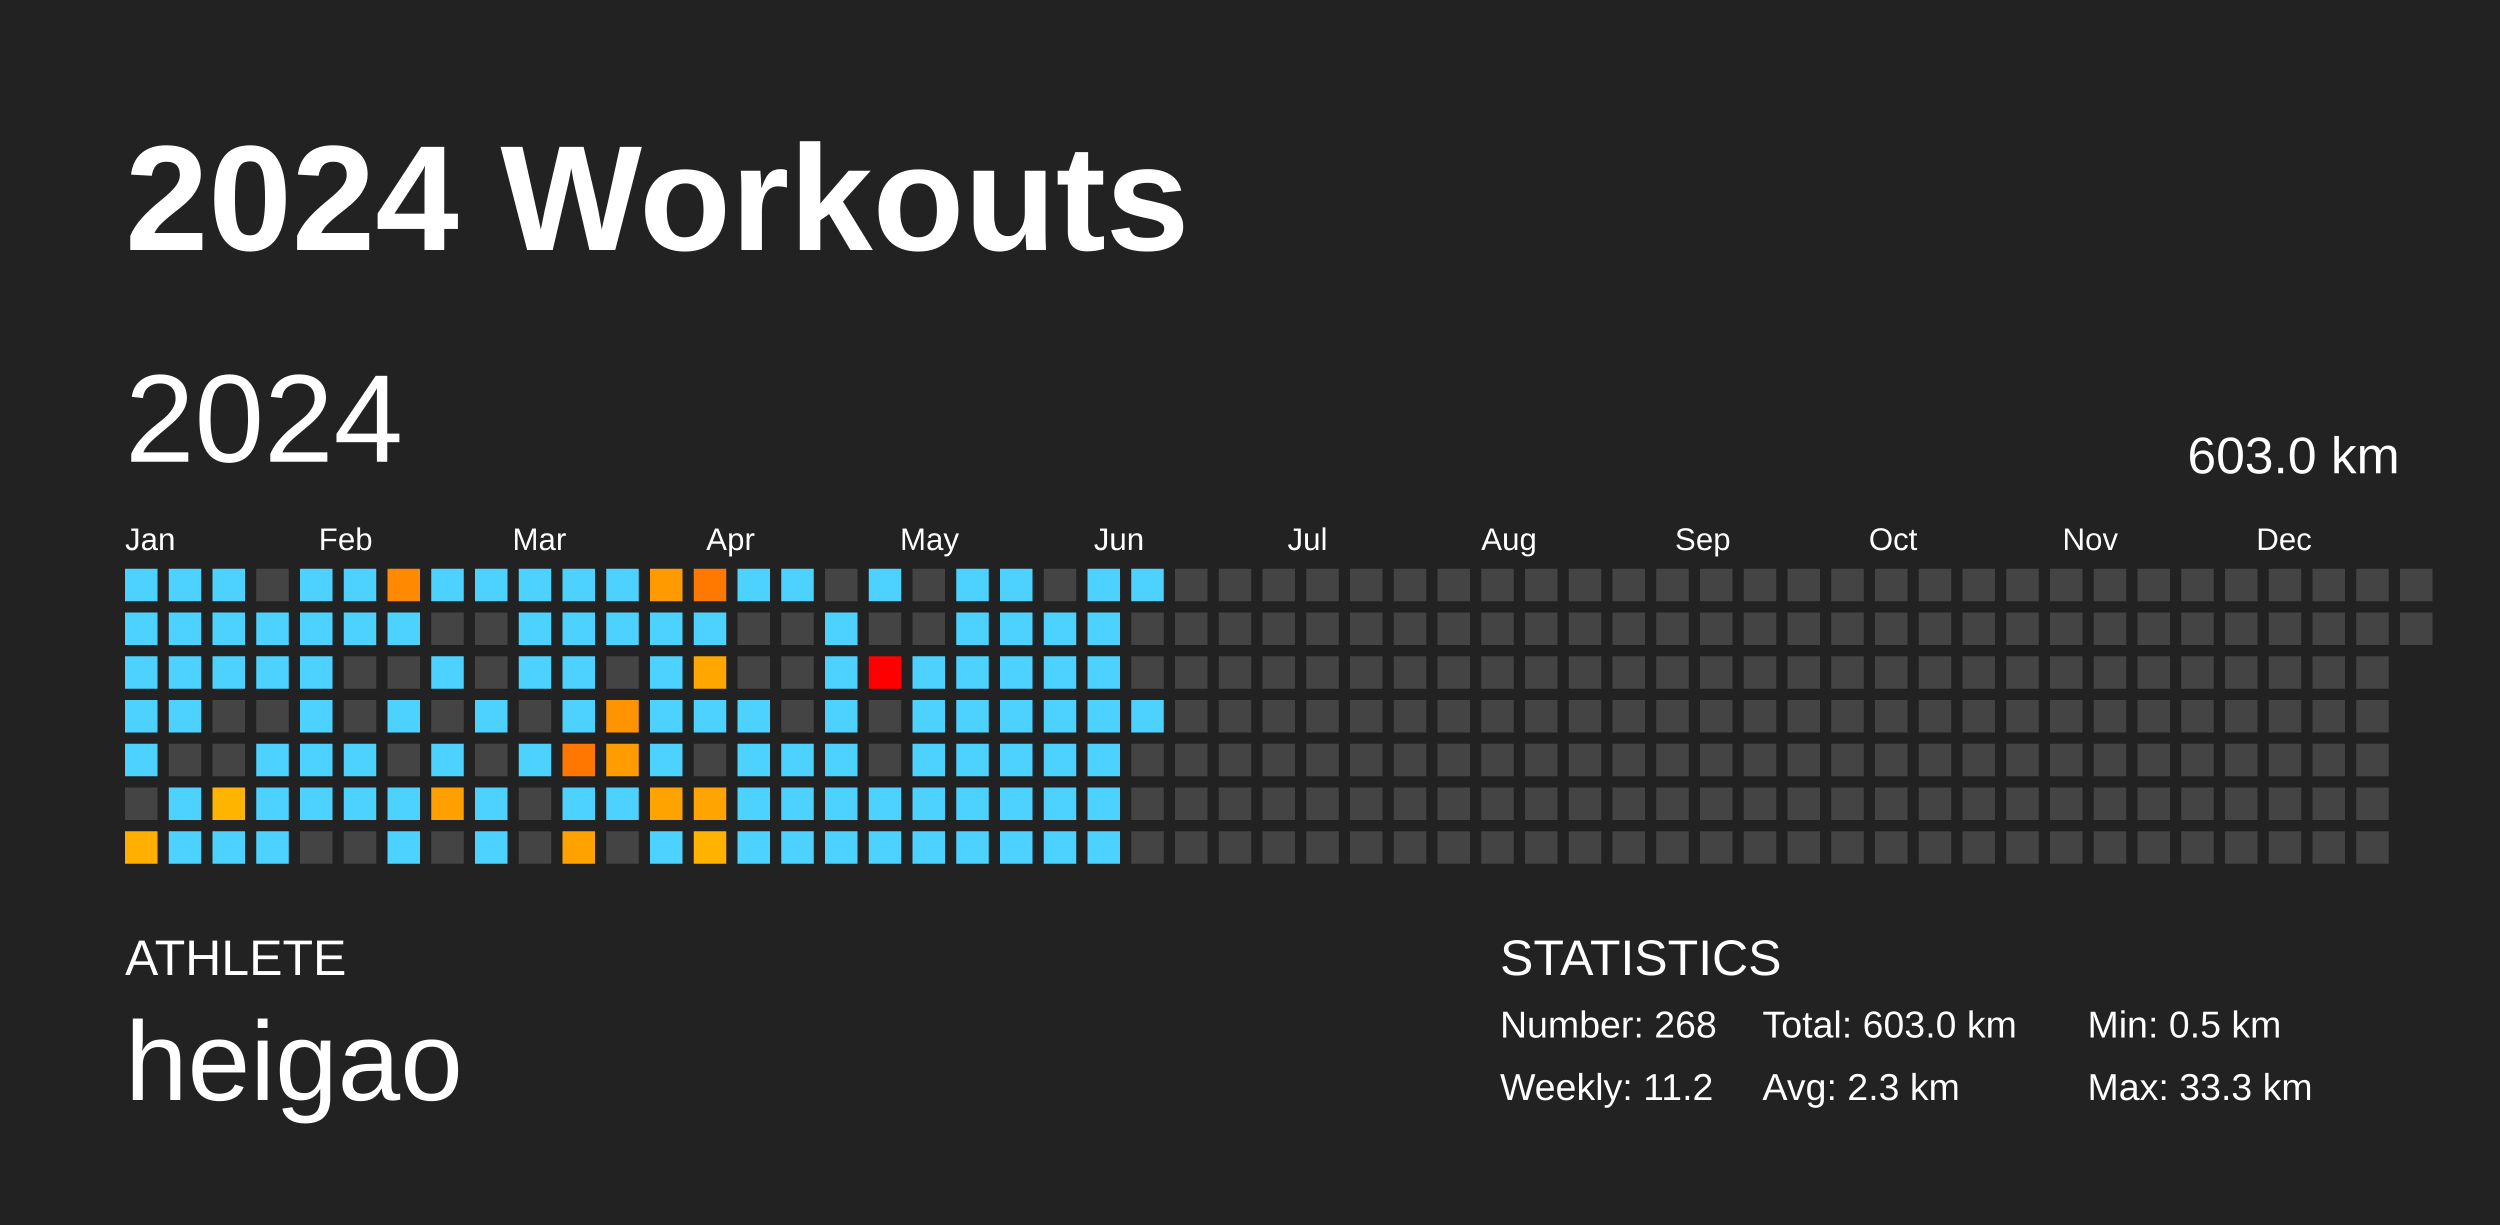
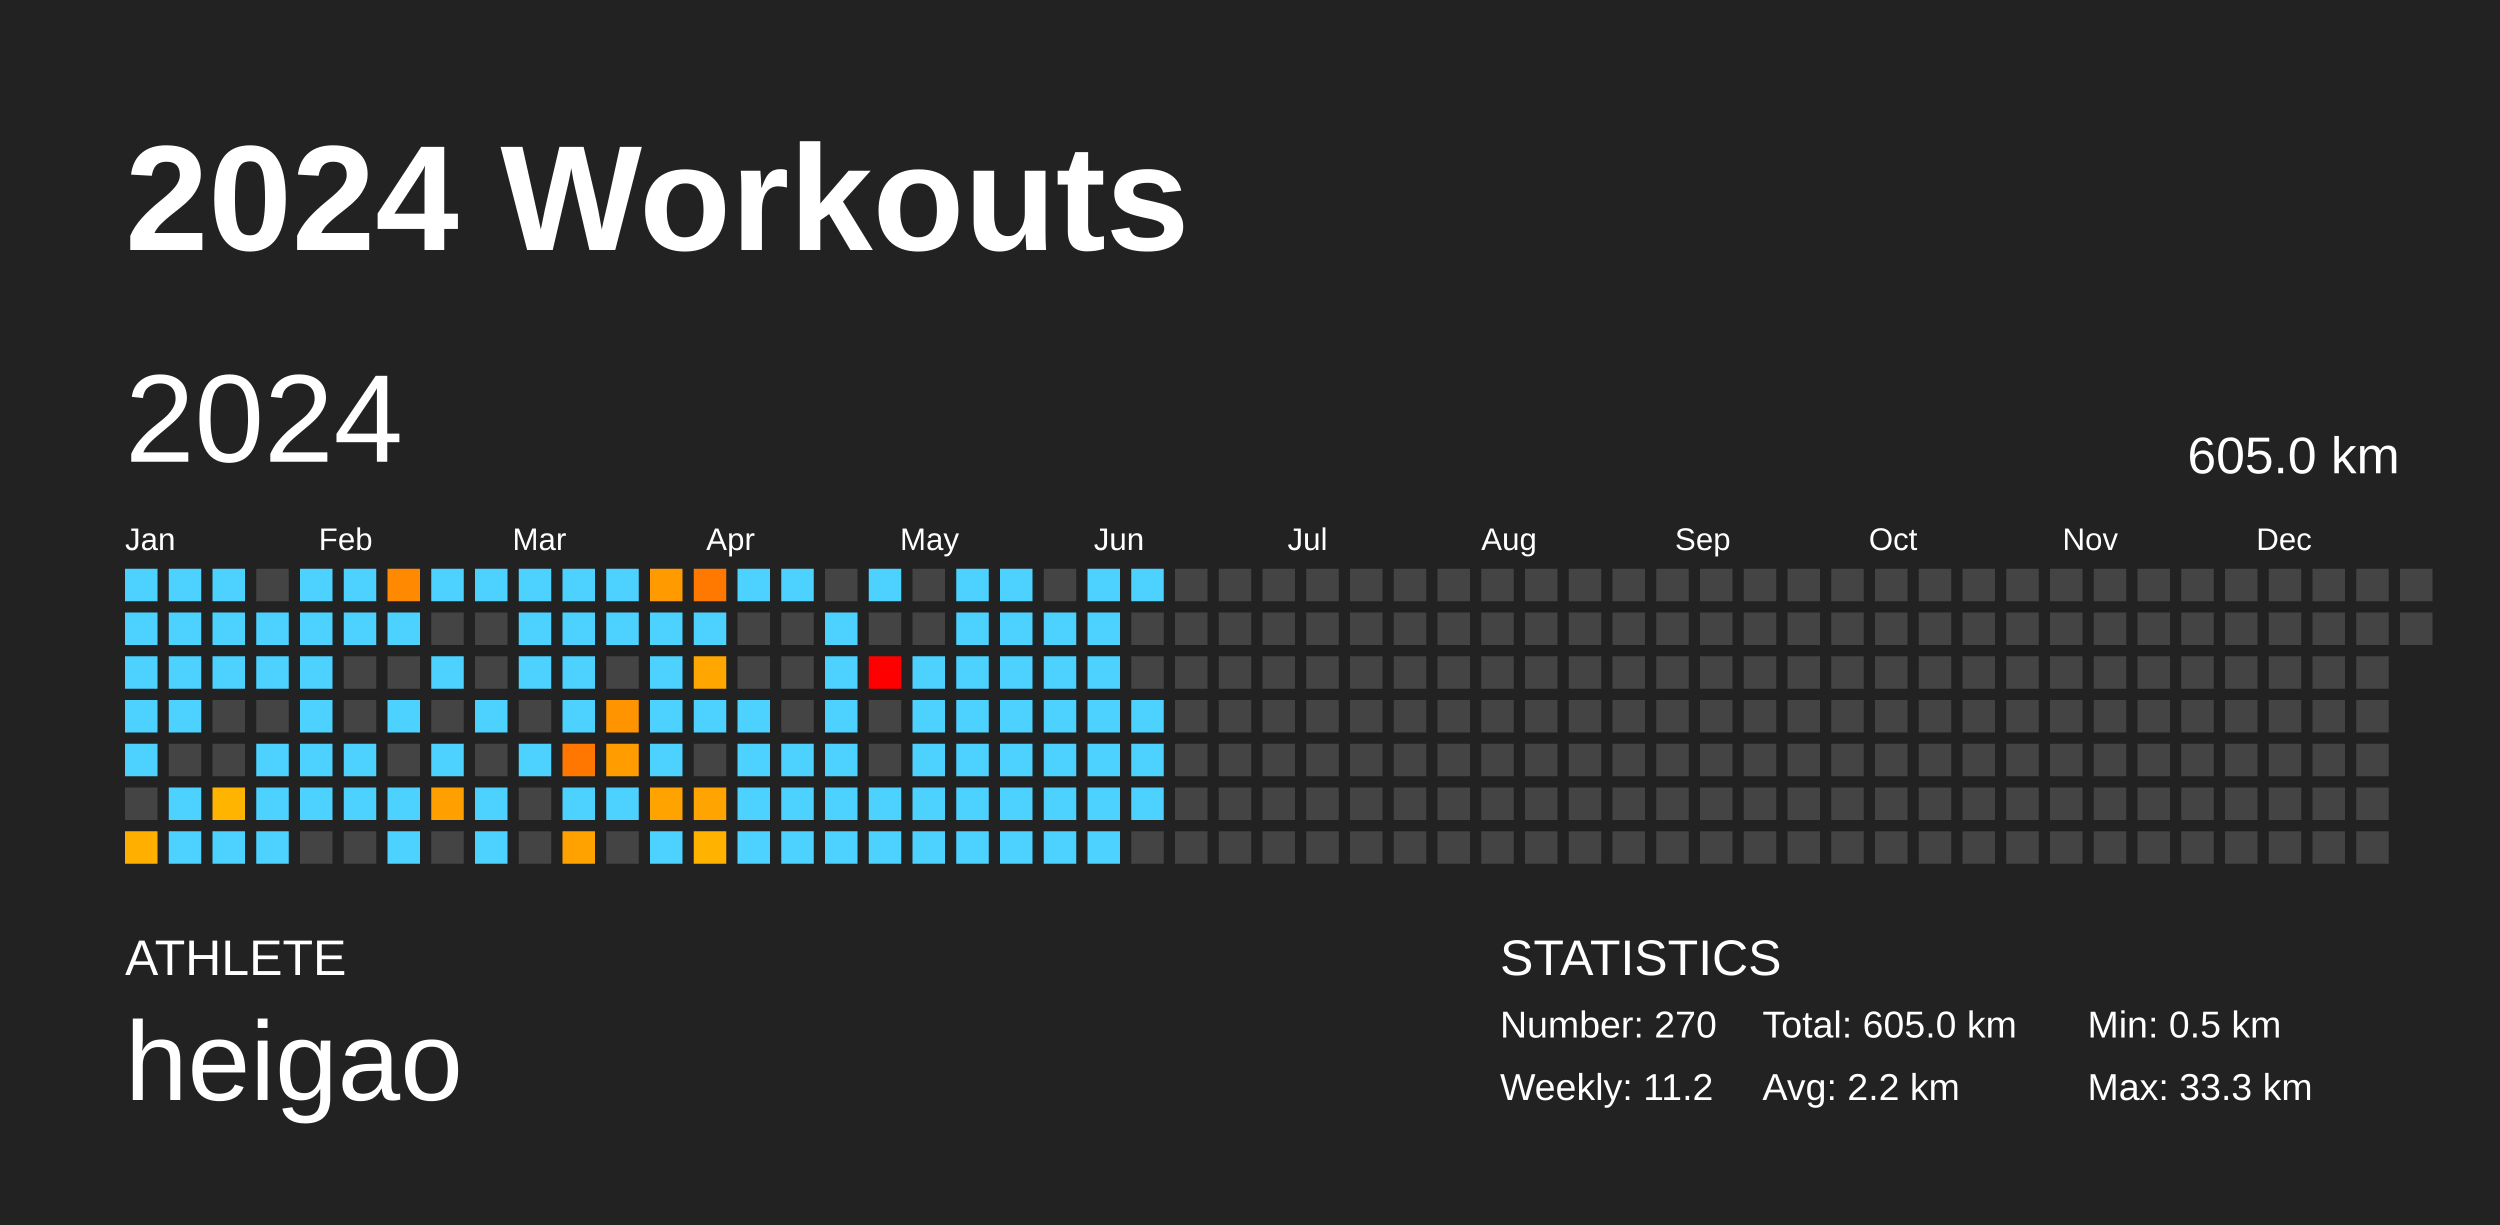
<svg xmlns="http://www.w3.org/2000/svg" baseProfile="full" height="98mm" version="1.1" viewBox="0,0,200,98" width="200mm">
  <defs />
  <rect fill="#222222" height="98" width="200" x="0" y="0" />
  <text fill="#FFFFFF" style="font-size:12px; font-family:Arial; font-weight:bold;" x="10" y="20">2024 Workouts</text>
  <text fill="#FFFFFF" style="font-size:4px; font-family:Arial" x="10" y="78">ATHLETE</text>
  <text fill="#FFFFFF" style="font-size:9px; font-family:Arial" x="10" y="88">heigao</text>
  <text fill="#FFFFFF" style="font-size:4px; font-family:Arial" x="120" y="78">STATISTICS</text>
-   <text fill="#FFFFFF" style="font-size:3px; font-family:Arial" x="120" y="83">Number: 268</text>
+   <text fill="#FFFFFF" style="font-size:3px; font-family:Arial" x="120" y="83">Number: 270</text>
  <text fill="#FFFFFF" style="font-size:3px; font-family:Arial" x="120" y="88">Weekly: 11.2</text>
-   <text fill="#FFFFFF" style="font-size:3px; font-family:Arial" x="141" y="83">Total: 603.0 km</text>
-   <text fill="#FFFFFF" style="font-size:3px; font-family:Arial" x="141" y="88">Avg: 2.3 km</text>
+   <text fill="#FFFFFF" style="font-size:3px; font-family:Arial" x="141" y="83">Total: 605.0 km</text>
+   <text fill="#FFFFFF" style="font-size:3px; font-family:Arial" x="141" y="88">Avg: 2.2 km</text>
  <text fill="#FFFFFF" style="font-size:3px; font-family:Arial" x="167" y="83">Min: 0.5 km</text>
  <text fill="#FFFFFF" style="font-size:3px; font-family:Arial" x="167" y="88">Max: 33.3 km</text>
  <text dominant-baseline="hanging" fill="#FFFFFF" style="font-size:10.0px; font-family:Arial;" x="10" y="30">2024</text>
-   <text dominant-baseline="hanging" fill="#FFFFFF" style="font-size:4.125px; font-family:Arial;" x="175" y="35">603.0 km</text>
+   <text dominant-baseline="hanging" fill="#FFFFFF" style="font-size:4.125px; font-family:Arial;" x="175" y="35">605.0 km</text>
  <text fill="#FFFFFF" style="font-size:2.5px; font-family:Arial" x="10.0" y="44">Jan</text>
  <text fill="#FFFFFF" style="font-size:2.5px; font-family:Arial" x="25.5" y="44">Feb</text>
  <text fill="#FFFFFF" style="font-size:2.5px; font-family:Arial" x="41.0" y="44">Mar</text>
  <text fill="#FFFFFF" style="font-size:2.5px; font-family:Arial" x="56.5" y="44">Apr</text>
  <text fill="#FFFFFF" style="font-size:2.5px; font-family:Arial" x="72.0" y="44">May</text>
  <text fill="#FFFFFF" style="font-size:2.5px; font-family:Arial" x="87.5" y="44">Jun</text>
  <text fill="#FFFFFF" style="font-size:2.5px; font-family:Arial" x="103.0" y="44">Jul</text>
  <text fill="#FFFFFF" style="font-size:2.5px; font-family:Arial" x="118.5" y="44">Aug</text>
  <text fill="#FFFFFF" style="font-size:2.5px; font-family:Arial" x="134.0" y="44">Sep</text>
  <text fill="#FFFFFF" style="font-size:2.5px; font-family:Arial" x="149.5" y="44">Oct</text>
  <text fill="#FFFFFF" style="font-size:2.5px; font-family:Arial" x="165.0" y="44">Nov</text>
  <text fill="#FFFFFF" style="font-size:2.5px; font-family:Arial" x="180.5" y="44">Dec</text>
  <rect fill="#4dd2ff" height="2.6" width="2.6" x="10.0" y="45.5" />
  <rect fill="#4dd2ff" height="2.6" width="2.6" x="10.0" y="49.0" />
  <rect fill="#4dd2ff" height="2.6" width="2.6" x="10.0" y="52.5" />
  <rect fill="#4dd2ff" height="2.6" width="2.6" x="10.0" y="56.0" />
  <rect fill="#4dd2ff" height="2.6" width="2.6" x="10.0" y="59.5" />
  <rect fill="#444444" height="2.6" width="2.6" x="10.0" y="63.0" />
  <rect fill="#ffaf00" height="2.6" width="2.6" x="10.0" y="66.5" />
  <rect fill="#4dd2ff" height="2.6" width="2.6" x="13.5" y="45.5" />
  <rect fill="#4dd2ff" height="2.6" width="2.6" x="13.5" y="49.0" />
  <rect fill="#4dd2ff" height="2.6" width="2.6" x="13.5" y="52.5" />
  <rect fill="#4dd2ff" height="2.6" width="2.6" x="13.5" y="56.0" />
  <rect fill="#444444" height="2.6" width="2.6" x="13.5" y="59.5" />
  <rect fill="#4dd2ff" height="2.6" width="2.6" x="13.5" y="63.0" />
  <rect fill="#4dd2ff" height="2.6" width="2.6" x="13.5" y="66.5" />
  <rect fill="#4dd2ff" height="2.6" width="2.6" x="17.0" y="45.5" />
  <rect fill="#4dd2ff" height="2.6" width="2.6" x="17.0" y="49.0" />
  <rect fill="#4dd2ff" height="2.6" width="2.6" x="17.0" y="52.5" />
  <rect fill="#444444" height="2.6" width="2.6" x="17.0" y="56.0" />
  <rect fill="#444444" height="2.6" width="2.6" x="17.0" y="59.5" />
  <rect fill="#ffb400" height="2.6" width="2.6" x="17.0" y="63.0" />
  <rect fill="#4dd2ff" height="2.6" width="2.6" x="17.0" y="66.5" />
  <rect fill="#444444" height="2.6" width="2.6" x="20.5" y="45.5" />
  <rect fill="#4dd2ff" height="2.6" width="2.6" x="20.5" y="49.0" />
  <rect fill="#4dd2ff" height="2.6" width="2.6" x="20.5" y="52.5" />
  <rect fill="#444444" height="2.6" width="2.6" x="20.5" y="56.0" />
  <rect fill="#4dd2ff" height="2.6" width="2.6" x="20.5" y="59.5" />
  <rect fill="#4dd2ff" height="2.6" width="2.6" x="20.5" y="63.0" />
  <rect fill="#4dd2ff" height="2.6" width="2.6" x="20.5" y="66.5" />
  <rect fill="#4dd2ff" height="2.6" width="2.6" x="24.0" y="45.5" />
  <rect fill="#4dd2ff" height="2.6" width="2.6" x="24.0" y="49.0" />
  <rect fill="#4dd2ff" height="2.6" width="2.6" x="24.0" y="52.5" />
  <rect fill="#4dd2ff" height="2.6" width="2.6" x="24.0" y="56.0" />
  <rect fill="#4dd2ff" height="2.6" width="2.6" x="24.0" y="59.5" />
  <rect fill="#4dd2ff" height="2.6" width="2.6" x="24.0" y="63.0" />
  <rect fill="#444444" height="2.6" width="2.6" x="24.0" y="66.5" />
  <rect fill="#4dd2ff" height="2.6" width="2.6" x="27.5" y="45.5" />
  <rect fill="#4dd2ff" height="2.6" width="2.6" x="27.5" y="49.0" />
  <rect fill="#444444" height="2.6" width="2.6" x="27.5" y="52.5" />
  <rect fill="#444444" height="2.6" width="2.6" x="27.5" y="56.0" />
  <rect fill="#4dd2ff" height="2.6" width="2.6" x="27.5" y="59.5" />
  <rect fill="#4dd2ff" height="2.6" width="2.6" x="27.5" y="63.0" />
  <rect fill="#444444" height="2.6" width="2.6" x="27.5" y="66.5" />
  <rect fill="#ff8900" height="2.6" width="2.6" x="31.0" y="45.5" />
  <rect fill="#4dd2ff" height="2.6" width="2.6" x="31.0" y="49.0" />
  <rect fill="#444444" height="2.6" width="2.6" x="31.0" y="52.5" />
  <rect fill="#4dd2ff" height="2.6" width="2.6" x="31.0" y="56.0" />
  <rect fill="#444444" height="2.6" width="2.6" x="31.0" y="59.5" />
  <rect fill="#4dd2ff" height="2.6" width="2.6" x="31.0" y="63.0" />
  <rect fill="#4dd2ff" height="2.6" width="2.6" x="31.0" y="66.5" />
  <rect fill="#4dd2ff" height="2.6" width="2.6" x="34.5" y="45.5" />
  <rect fill="#444444" height="2.6" width="2.6" x="34.5" y="49.0" />
  <rect fill="#4dd2ff" height="2.6" width="2.6" x="34.5" y="52.5" />
  <rect fill="#444444" height="2.6" width="2.6" x="34.5" y="56.0" />
  <rect fill="#4dd2ff" height="2.6" width="2.6" x="34.5" y="59.5" />
  <rect fill="#ffa000" height="2.6" width="2.6" x="34.5" y="63.0" />
  <rect fill="#444444" height="2.6" width="2.6" x="34.5" y="66.5" />
  <rect fill="#4dd2ff" height="2.6" width="2.6" x="38.0" y="45.5" />
  <rect fill="#444444" height="2.6" width="2.6" x="38.0" y="49.0" />
  <rect fill="#444444" height="2.6" width="2.6" x="38.0" y="52.5" />
  <rect fill="#4dd2ff" height="2.6" width="2.6" x="38.0" y="56.0" />
  <rect fill="#444444" height="2.6" width="2.6" x="38.0" y="59.5" />
  <rect fill="#4dd2ff" height="2.6" width="2.6" x="38.0" y="63.0" />
  <rect fill="#4dd2ff" height="2.6" width="2.6" x="38.0" y="66.5" />
  <rect fill="#4dd2ff" height="2.6" width="2.6" x="41.5" y="45.5" />
  <rect fill="#4dd2ff" height="2.6" width="2.6" x="41.5" y="49.0" />
  <rect fill="#4dd2ff" height="2.6" width="2.6" x="41.5" y="52.5" />
  <rect fill="#444444" height="2.6" width="2.6" x="41.5" y="56.0" />
  <rect fill="#4dd2ff" height="2.6" width="2.6" x="41.5" y="59.5" />
  <rect fill="#444444" height="2.6" width="2.6" x="41.5" y="63.0" />
  <rect fill="#444444" height="2.6" width="2.6" x="41.5" y="66.5" />
  <rect fill="#4dd2ff" height="2.6" width="2.6" x="45.0" y="45.5" />
  <rect fill="#4dd2ff" height="2.6" width="2.6" x="45.0" y="49.0" />
  <rect fill="#4dd2ff" height="2.6" width="2.6" x="45.0" y="52.5" />
  <rect fill="#4dd2ff" height="2.6" width="2.6" x="45.0" y="56.0" />
  <rect fill="#ff7600" height="2.6" width="2.6" x="45.0" y="59.5" />
  <rect fill="#4dd2ff" height="2.6" width="2.6" x="45.0" y="63.0" />
  <rect fill="#ffa200" height="2.6" width="2.6" x="45.0" y="66.5" />
  <rect fill="#4dd2ff" height="2.6" width="2.6" x="48.5" y="45.5" />
  <rect fill="#4dd2ff" height="2.6" width="2.6" x="48.5" y="49.0" />
  <rect fill="#444444" height="2.6" width="2.6" x="48.5" y="52.5" />
  <rect fill="#ff9400" height="2.6" width="2.6" x="48.5" y="56.0" />
  <rect fill="#ff9c00" height="2.6" width="2.6" x="48.5" y="59.5" />
  <rect fill="#4dd2ff" height="2.6" width="2.6" x="48.5" y="63.0" />
  <rect fill="#444444" height="2.6" width="2.6" x="48.5" y="66.5" />
  <rect fill="#ff9b00" height="2.6" width="2.6" x="52.0" y="45.5" />
  <rect fill="#4dd2ff" height="2.6" width="2.6" x="52.0" y="49.0" />
  <rect fill="#4dd2ff" height="2.6" width="2.6" x="52.0" y="52.5" />
  <rect fill="#4dd2ff" height="2.6" width="2.6" x="52.0" y="56.0" />
  <rect fill="#4dd2ff" height="2.6" width="2.6" x="52.0" y="59.5" />
  <rect fill="#ffa300" height="2.6" width="2.6" x="52.0" y="63.0" />
  <rect fill="#4dd2ff" height="2.6" width="2.6" x="52.0" y="66.5" />
  <rect fill="#ff7800" height="2.6" width="2.6" x="55.5" y="45.5" />
  <rect fill="#4dd2ff" height="2.6" width="2.6" x="55.5" y="49.0" />
  <rect fill="#ffa600" height="2.6" width="2.6" x="55.5" y="52.5" />
  <rect fill="#4dd2ff" height="2.6" width="2.6" x="55.5" y="56.0" />
  <rect fill="#444444" height="2.6" width="2.6" x="55.5" y="59.5" />
  <rect fill="#ffa400" height="2.6" width="2.6" x="55.5" y="63.0" />
  <rect fill="#ffb300" height="2.6" width="2.6" x="55.5" y="66.5" />
  <rect fill="#4dd2ff" height="2.6" width="2.6" x="59.0" y="45.5" />
  <rect fill="#444444" height="2.6" width="2.6" x="59.0" y="49.0" />
  <rect fill="#444444" height="2.6" width="2.6" x="59.0" y="52.5" />
  <rect fill="#4dd2ff" height="2.6" width="2.6" x="59.0" y="56.0" />
  <rect fill="#4dd2ff" height="2.6" width="2.6" x="59.0" y="59.5" />
  <rect fill="#4dd2ff" height="2.6" width="2.6" x="59.0" y="63.0" />
  <rect fill="#4dd2ff" height="2.6" width="2.6" x="59.0" y="66.5" />
  <rect fill="#4dd2ff" height="2.6" width="2.6" x="62.5" y="45.5" />
  <rect fill="#444444" height="2.6" width="2.6" x="62.5" y="49.0" />
  <rect fill="#444444" height="2.6" width="2.6" x="62.5" y="52.5" />
  <rect fill="#444444" height="2.6" width="2.6" x="62.5" y="56.0" />
  <rect fill="#4dd2ff" height="2.6" width="2.6" x="62.5" y="59.5" />
  <rect fill="#4dd2ff" height="2.6" width="2.6" x="62.5" y="63.0" />
  <rect fill="#4dd2ff" height="2.6" width="2.6" x="62.5" y="66.5" />
  <rect fill="#444444" height="2.6" width="2.6" x="66.0" y="45.5" />
  <rect fill="#4dd2ff" height="2.6" width="2.6" x="66.0" y="49.0" />
  <rect fill="#4dd2ff" height="2.6" width="2.6" x="66.0" y="52.5" />
  <rect fill="#4dd2ff" height="2.6" width="2.6" x="66.0" y="56.0" />
  <rect fill="#4dd2ff" height="2.6" width="2.6" x="66.0" y="59.5" />
  <rect fill="#4dd2ff" height="2.6" width="2.6" x="66.0" y="63.0" />
  <rect fill="#4dd2ff" height="2.6" width="2.6" x="66.0" y="66.5" />
  <rect fill="#4dd2ff" height="2.6" width="2.6" x="69.5" y="45.5" />
  <rect fill="#444444" height="2.6" width="2.6" x="69.5" y="49.0" />
  <rect fill="red" height="2.6" width="2.6" x="69.5" y="52.5" />
  <rect fill="#444444" height="2.6" width="2.6" x="69.5" y="56.0" />
  <rect fill="#444444" height="2.6" width="2.6" x="69.5" y="59.5" />
  <rect fill="#4dd2ff" height="2.6" width="2.6" x="69.5" y="63.0" />
  <rect fill="#4dd2ff" height="2.6" width="2.6" x="69.5" y="66.5" />
  <rect fill="#444444" height="2.6" width="2.6" x="73.0" y="45.5" />
  <rect fill="#444444" height="2.6" width="2.6" x="73.0" y="49.0" />
  <rect fill="#4dd2ff" height="2.6" width="2.6" x="73.0" y="52.5" />
  <rect fill="#4dd2ff" height="2.6" width="2.6" x="73.0" y="56.0" />
  <rect fill="#4dd2ff" height="2.6" width="2.6" x="73.0" y="59.5" />
  <rect fill="#4dd2ff" height="2.6" width="2.6" x="73.0" y="63.0" />
  <rect fill="#4dd2ff" height="2.6" width="2.6" x="73.0" y="66.5" />
  <rect fill="#4dd2ff" height="2.6" width="2.6" x="76.5" y="45.5" />
  <rect fill="#4dd2ff" height="2.6" width="2.6" x="76.5" y="49.0" />
  <rect fill="#4dd2ff" height="2.6" width="2.6" x="76.5" y="52.5" />
  <rect fill="#4dd2ff" height="2.6" width="2.6" x="76.5" y="56.0" />
  <rect fill="#4dd2ff" height="2.6" width="2.6" x="76.5" y="59.5" />
  <rect fill="#4dd2ff" height="2.6" width="2.6" x="76.5" y="63.0" />
  <rect fill="#4dd2ff" height="2.6" width="2.6" x="76.5" y="66.5" />
  <rect fill="#4dd2ff" height="2.6" width="2.6" x="80.0" y="45.5" />
  <rect fill="#4dd2ff" height="2.6" width="2.6" x="80.0" y="49.0" />
  <rect fill="#4dd2ff" height="2.6" width="2.6" x="80.0" y="52.5" />
  <rect fill="#4dd2ff" height="2.6" width="2.6" x="80.0" y="56.0" />
  <rect fill="#4dd2ff" height="2.6" width="2.6" x="80.0" y="59.5" />
  <rect fill="#4dd2ff" height="2.6" width="2.6" x="80.0" y="63.0" />
  <rect fill="#4dd2ff" height="2.6" width="2.6" x="80.0" y="66.5" />
  <rect fill="#444444" height="2.6" width="2.6" x="83.5" y="45.5" />
  <rect fill="#4dd2ff" height="2.6" width="2.6" x="83.5" y="49.0" />
  <rect fill="#4dd2ff" height="2.6" width="2.6" x="83.5" y="52.5" />
  <rect fill="#4dd2ff" height="2.6" width="2.6" x="83.5" y="56.0" />
  <rect fill="#4dd2ff" height="2.6" width="2.6" x="83.5" y="59.5" />
  <rect fill="#4dd2ff" height="2.6" width="2.6" x="83.5" y="63.0" />
  <rect fill="#4dd2ff" height="2.6" width="2.6" x="83.5" y="66.5" />
  <rect fill="#4dd2ff" height="2.6" width="2.6" x="87.0" y="45.5" />
  <rect fill="#4dd2ff" height="2.6" width="2.6" x="87.0" y="49.0" />
  <rect fill="#4dd2ff" height="2.6" width="2.6" x="87.0" y="52.5" />
  <rect fill="#4dd2ff" height="2.6" width="2.6" x="87.0" y="56.0" />
  <rect fill="#4dd2ff" height="2.6" width="2.6" x="87.0" y="59.5" />
  <rect fill="#4dd2ff" height="2.6" width="2.6" x="87.0" y="63.0" />
  <rect fill="#4dd2ff" height="2.6" width="2.6" x="87.0" y="66.5" />
  <rect fill="#4dd2ff" height="2.6" width="2.6" x="90.5" y="45.5" />
  <rect fill="#444444" height="2.6" width="2.6" x="90.5" y="49.0" />
  <rect fill="#444444" height="2.6" width="2.6" x="90.5" y="52.5" />
  <rect fill="#4dd2ff" height="2.6" width="2.6" x="90.5" y="56.0" />
-   <rect fill="#444444" height="2.6" width="2.6" x="90.5" y="59.5" />
-   <rect fill="#444444" height="2.6" width="2.6" x="90.5" y="63.0" />
+   <rect fill="#4dd2ff" height="2.6" width="2.6" x="90.5" y="59.5" />
+   <rect fill="#4dd2ff" height="2.6" width="2.6" x="90.5" y="63.0" />
  <rect fill="#444444" height="2.6" width="2.6" x="90.5" y="66.5" />
  <rect fill="#444444" height="2.6" width="2.6" x="94.0" y="45.5" />
  <rect fill="#444444" height="2.6" width="2.6" x="94.0" y="49.0" />
  <rect fill="#444444" height="2.6" width="2.6" x="94.0" y="52.5" />
  <rect fill="#444444" height="2.6" width="2.6" x="94.0" y="56.0" />
  <rect fill="#444444" height="2.6" width="2.6" x="94.0" y="59.5" />
  <rect fill="#444444" height="2.6" width="2.6" x="94.0" y="63.0" />
  <rect fill="#444444" height="2.6" width="2.6" x="94.0" y="66.5" />
  <rect fill="#444444" height="2.6" width="2.6" x="97.5" y="45.5" />
  <rect fill="#444444" height="2.6" width="2.6" x="97.5" y="49.0" />
  <rect fill="#444444" height="2.6" width="2.6" x="97.5" y="52.5" />
  <rect fill="#444444" height="2.6" width="2.6" x="97.5" y="56.0" />
  <rect fill="#444444" height="2.6" width="2.6" x="97.5" y="59.5" />
  <rect fill="#444444" height="2.6" width="2.6" x="97.5" y="63.0" />
  <rect fill="#444444" height="2.6" width="2.6" x="97.5" y="66.5" />
  <rect fill="#444444" height="2.6" width="2.6" x="101.0" y="45.5" />
  <rect fill="#444444" height="2.6" width="2.6" x="101.0" y="49.0" />
  <rect fill="#444444" height="2.6" width="2.6" x="101.0" y="52.5" />
  <rect fill="#444444" height="2.6" width="2.6" x="101.0" y="56.0" />
  <rect fill="#444444" height="2.6" width="2.6" x="101.0" y="59.5" />
  <rect fill="#444444" height="2.6" width="2.6" x="101.0" y="63.0" />
  <rect fill="#444444" height="2.6" width="2.6" x="101.0" y="66.5" />
  <rect fill="#444444" height="2.6" width="2.6" x="104.5" y="45.5" />
  <rect fill="#444444" height="2.6" width="2.6" x="104.5" y="49.0" />
  <rect fill="#444444" height="2.6" width="2.6" x="104.5" y="52.5" />
  <rect fill="#444444" height="2.6" width="2.6" x="104.5" y="56.0" />
  <rect fill="#444444" height="2.6" width="2.6" x="104.5" y="59.5" />
  <rect fill="#444444" height="2.6" width="2.6" x="104.5" y="63.0" />
  <rect fill="#444444" height="2.6" width="2.6" x="104.5" y="66.5" />
  <rect fill="#444444" height="2.6" width="2.6" x="108.0" y="45.5" />
  <rect fill="#444444" height="2.6" width="2.6" x="108.0" y="49.0" />
  <rect fill="#444444" height="2.6" width="2.6" x="108.0" y="52.5" />
  <rect fill="#444444" height="2.6" width="2.6" x="108.0" y="56.0" />
  <rect fill="#444444" height="2.6" width="2.6" x="108.0" y="59.5" />
  <rect fill="#444444" height="2.6" width="2.6" x="108.0" y="63.0" />
  <rect fill="#444444" height="2.6" width="2.6" x="108.0" y="66.5" />
  <rect fill="#444444" height="2.6" width="2.6" x="111.5" y="45.5" />
  <rect fill="#444444" height="2.6" width="2.6" x="111.5" y="49.0" />
  <rect fill="#444444" height="2.6" width="2.6" x="111.5" y="52.5" />
  <rect fill="#444444" height="2.6" width="2.6" x="111.5" y="56.0" />
  <rect fill="#444444" height="2.6" width="2.6" x="111.5" y="59.5" />
  <rect fill="#444444" height="2.6" width="2.6" x="111.5" y="63.0" />
  <rect fill="#444444" height="2.6" width="2.6" x="111.5" y="66.5" />
  <rect fill="#444444" height="2.6" width="2.6" x="115.0" y="45.5" />
  <rect fill="#444444" height="2.6" width="2.6" x="115.0" y="49.0" />
  <rect fill="#444444" height="2.6" width="2.6" x="115.0" y="52.5" />
  <rect fill="#444444" height="2.6" width="2.6" x="115.0" y="56.0" />
  <rect fill="#444444" height="2.6" width="2.6" x="115.0" y="59.5" />
  <rect fill="#444444" height="2.6" width="2.6" x="115.0" y="63.0" />
  <rect fill="#444444" height="2.6" width="2.6" x="115.0" y="66.5" />
  <rect fill="#444444" height="2.6" width="2.6" x="118.5" y="45.5" />
  <rect fill="#444444" height="2.6" width="2.6" x="118.5" y="49.0" />
  <rect fill="#444444" height="2.6" width="2.6" x="118.5" y="52.5" />
  <rect fill="#444444" height="2.6" width="2.6" x="118.5" y="56.0" />
  <rect fill="#444444" height="2.6" width="2.6" x="118.5" y="59.5" />
  <rect fill="#444444" height="2.6" width="2.6" x="118.5" y="63.0" />
  <rect fill="#444444" height="2.6" width="2.6" x="118.5" y="66.5" />
  <rect fill="#444444" height="2.6" width="2.6" x="122.0" y="45.5" />
  <rect fill="#444444" height="2.6" width="2.6" x="122.0" y="49.0" />
  <rect fill="#444444" height="2.6" width="2.6" x="122.0" y="52.5" />
  <rect fill="#444444" height="2.6" width="2.6" x="122.0" y="56.0" />
  <rect fill="#444444" height="2.6" width="2.6" x="122.0" y="59.5" />
  <rect fill="#444444" height="2.6" width="2.6" x="122.0" y="63.0" />
  <rect fill="#444444" height="2.6" width="2.6" x="122.0" y="66.5" />
  <rect fill="#444444" height="2.6" width="2.6" x="125.5" y="45.5" />
  <rect fill="#444444" height="2.6" width="2.6" x="125.5" y="49.0" />
  <rect fill="#444444" height="2.6" width="2.6" x="125.5" y="52.5" />
  <rect fill="#444444" height="2.6" width="2.6" x="125.5" y="56.0" />
  <rect fill="#444444" height="2.6" width="2.6" x="125.5" y="59.5" />
  <rect fill="#444444" height="2.6" width="2.6" x="125.5" y="63.0" />
  <rect fill="#444444" height="2.6" width="2.6" x="125.5" y="66.5" />
  <rect fill="#444444" height="2.6" width="2.6" x="129.0" y="45.5" />
  <rect fill="#444444" height="2.6" width="2.6" x="129.0" y="49.0" />
  <rect fill="#444444" height="2.6" width="2.6" x="129.0" y="52.5" />
  <rect fill="#444444" height="2.6" width="2.6" x="129.0" y="56.0" />
  <rect fill="#444444" height="2.6" width="2.6" x="129.0" y="59.5" />
  <rect fill="#444444" height="2.6" width="2.6" x="129.0" y="63.0" />
  <rect fill="#444444" height="2.6" width="2.6" x="129.0" y="66.5" />
  <rect fill="#444444" height="2.6" width="2.6" x="132.5" y="45.5" />
  <rect fill="#444444" height="2.6" width="2.6" x="132.5" y="49.0" />
  <rect fill="#444444" height="2.6" width="2.6" x="132.5" y="52.5" />
  <rect fill="#444444" height="2.6" width="2.6" x="132.5" y="56.0" />
  <rect fill="#444444" height="2.6" width="2.6" x="132.5" y="59.5" />
  <rect fill="#444444" height="2.6" width="2.6" x="132.5" y="63.0" />
  <rect fill="#444444" height="2.6" width="2.6" x="132.5" y="66.5" />
  <rect fill="#444444" height="2.6" width="2.6" x="136.0" y="45.5" />
  <rect fill="#444444" height="2.6" width="2.6" x="136.0" y="49.0" />
  <rect fill="#444444" height="2.6" width="2.6" x="136.0" y="52.5" />
  <rect fill="#444444" height="2.6" width="2.6" x="136.0" y="56.0" />
  <rect fill="#444444" height="2.6" width="2.6" x="136.0" y="59.5" />
  <rect fill="#444444" height="2.6" width="2.6" x="136.0" y="63.0" />
  <rect fill="#444444" height="2.6" width="2.6" x="136.0" y="66.5" />
  <rect fill="#444444" height="2.6" width="2.6" x="139.5" y="45.5" />
  <rect fill="#444444" height="2.6" width="2.6" x="139.5" y="49.0" />
  <rect fill="#444444" height="2.6" width="2.6" x="139.5" y="52.5" />
  <rect fill="#444444" height="2.6" width="2.6" x="139.5" y="56.0" />
  <rect fill="#444444" height="2.6" width="2.6" x="139.5" y="59.5" />
  <rect fill="#444444" height="2.6" width="2.6" x="139.5" y="63.0" />
  <rect fill="#444444" height="2.6" width="2.6" x="139.5" y="66.5" />
  <rect fill="#444444" height="2.6" width="2.6" x="143.0" y="45.5" />
  <rect fill="#444444" height="2.6" width="2.6" x="143.0" y="49.0" />
  <rect fill="#444444" height="2.6" width="2.6" x="143.0" y="52.5" />
  <rect fill="#444444" height="2.6" width="2.6" x="143.0" y="56.0" />
  <rect fill="#444444" height="2.6" width="2.6" x="143.0" y="59.5" />
  <rect fill="#444444" height="2.6" width="2.6" x="143.0" y="63.0" />
  <rect fill="#444444" height="2.6" width="2.6" x="143.0" y="66.5" />
  <rect fill="#444444" height="2.6" width="2.6" x="146.5" y="45.5" />
  <rect fill="#444444" height="2.6" width="2.6" x="146.5" y="49.0" />
  <rect fill="#444444" height="2.6" width="2.6" x="146.5" y="52.5" />
  <rect fill="#444444" height="2.6" width="2.6" x="146.5" y="56.0" />
  <rect fill="#444444" height="2.6" width="2.6" x="146.5" y="59.5" />
  <rect fill="#444444" height="2.6" width="2.6" x="146.5" y="63.0" />
  <rect fill="#444444" height="2.6" width="2.6" x="146.5" y="66.5" />
  <rect fill="#444444" height="2.6" width="2.6" x="150.0" y="45.5" />
  <rect fill="#444444" height="2.6" width="2.6" x="150.0" y="49.0" />
  <rect fill="#444444" height="2.6" width="2.6" x="150.0" y="52.5" />
  <rect fill="#444444" height="2.6" width="2.6" x="150.0" y="56.0" />
  <rect fill="#444444" height="2.6" width="2.6" x="150.0" y="59.5" />
  <rect fill="#444444" height="2.6" width="2.6" x="150.0" y="63.0" />
  <rect fill="#444444" height="2.6" width="2.6" x="150.0" y="66.5" />
  <rect fill="#444444" height="2.6" width="2.6" x="153.5" y="45.5" />
  <rect fill="#444444" height="2.6" width="2.6" x="153.5" y="49.0" />
  <rect fill="#444444" height="2.6" width="2.6" x="153.5" y="52.5" />
  <rect fill="#444444" height="2.6" width="2.6" x="153.5" y="56.0" />
  <rect fill="#444444" height="2.6" width="2.6" x="153.5" y="59.5" />
  <rect fill="#444444" height="2.6" width="2.6" x="153.5" y="63.0" />
  <rect fill="#444444" height="2.6" width="2.6" x="153.5" y="66.5" />
  <rect fill="#444444" height="2.6" width="2.6" x="157.0" y="45.5" />
  <rect fill="#444444" height="2.6" width="2.6" x="157.0" y="49.0" />
  <rect fill="#444444" height="2.6" width="2.6" x="157.0" y="52.5" />
  <rect fill="#444444" height="2.6" width="2.6" x="157.0" y="56.0" />
  <rect fill="#444444" height="2.6" width="2.6" x="157.0" y="59.5" />
  <rect fill="#444444" height="2.6" width="2.6" x="157.0" y="63.0" />
  <rect fill="#444444" height="2.6" width="2.6" x="157.0" y="66.5" />
  <rect fill="#444444" height="2.6" width="2.6" x="160.5" y="45.5" />
  <rect fill="#444444" height="2.6" width="2.6" x="160.5" y="49.0" />
  <rect fill="#444444" height="2.6" width="2.6" x="160.5" y="52.5" />
  <rect fill="#444444" height="2.6" width="2.6" x="160.5" y="56.0" />
  <rect fill="#444444" height="2.6" width="2.6" x="160.5" y="59.5" />
  <rect fill="#444444" height="2.6" width="2.6" x="160.5" y="63.0" />
  <rect fill="#444444" height="2.6" width="2.6" x="160.5" y="66.5" />
  <rect fill="#444444" height="2.6" width="2.6" x="164.0" y="45.5" />
  <rect fill="#444444" height="2.6" width="2.6" x="164.0" y="49.0" />
  <rect fill="#444444" height="2.6" width="2.6" x="164.0" y="52.5" />
  <rect fill="#444444" height="2.6" width="2.6" x="164.0" y="56.0" />
  <rect fill="#444444" height="2.6" width="2.6" x="164.0" y="59.5" />
  <rect fill="#444444" height="2.6" width="2.6" x="164.0" y="63.0" />
  <rect fill="#444444" height="2.6" width="2.6" x="164.0" y="66.5" />
  <rect fill="#444444" height="2.6" width="2.6" x="167.5" y="45.5" />
  <rect fill="#444444" height="2.6" width="2.6" x="167.5" y="49.0" />
  <rect fill="#444444" height="2.6" width="2.6" x="167.5" y="52.5" />
  <rect fill="#444444" height="2.6" width="2.6" x="167.5" y="56.0" />
  <rect fill="#444444" height="2.6" width="2.6" x="167.5" y="59.5" />
  <rect fill="#444444" height="2.6" width="2.6" x="167.5" y="63.0" />
  <rect fill="#444444" height="2.6" width="2.6" x="167.5" y="66.5" />
  <rect fill="#444444" height="2.6" width="2.6" x="171.0" y="45.5" />
  <rect fill="#444444" height="2.6" width="2.6" x="171.0" y="49.0" />
  <rect fill="#444444" height="2.6" width="2.6" x="171.0" y="52.5" />
  <rect fill="#444444" height="2.6" width="2.6" x="171.0" y="56.0" />
  <rect fill="#444444" height="2.6" width="2.6" x="171.0" y="59.5" />
  <rect fill="#444444" height="2.6" width="2.6" x="171.0" y="63.0" />
  <rect fill="#444444" height="2.6" width="2.6" x="171.0" y="66.5" />
  <rect fill="#444444" height="2.6" width="2.6" x="174.5" y="45.5" />
  <rect fill="#444444" height="2.6" width="2.6" x="174.5" y="49.0" />
  <rect fill="#444444" height="2.6" width="2.6" x="174.5" y="52.5" />
  <rect fill="#444444" height="2.6" width="2.6" x="174.5" y="56.0" />
  <rect fill="#444444" height="2.6" width="2.6" x="174.5" y="59.5" />
  <rect fill="#444444" height="2.6" width="2.6" x="174.5" y="63.0" />
  <rect fill="#444444" height="2.6" width="2.6" x="174.5" y="66.5" />
  <rect fill="#444444" height="2.6" width="2.6" x="178.0" y="45.5" />
  <rect fill="#444444" height="2.6" width="2.6" x="178.0" y="49.0" />
  <rect fill="#444444" height="2.6" width="2.6" x="178.0" y="52.5" />
  <rect fill="#444444" height="2.6" width="2.6" x="178.0" y="56.0" />
  <rect fill="#444444" height="2.6" width="2.6" x="178.0" y="59.5" />
  <rect fill="#444444" height="2.6" width="2.6" x="178.0" y="63.0" />
  <rect fill="#444444" height="2.6" width="2.6" x="178.0" y="66.5" />
  <rect fill="#444444" height="2.6" width="2.6" x="181.5" y="45.5" />
  <rect fill="#444444" height="2.6" width="2.6" x="181.5" y="49.0" />
  <rect fill="#444444" height="2.6" width="2.6" x="181.5" y="52.5" />
  <rect fill="#444444" height="2.6" width="2.6" x="181.5" y="56.0" />
  <rect fill="#444444" height="2.6" width="2.6" x="181.5" y="59.5" />
  <rect fill="#444444" height="2.6" width="2.6" x="181.5" y="63.0" />
  <rect fill="#444444" height="2.6" width="2.6" x="181.5" y="66.5" />
  <rect fill="#444444" height="2.6" width="2.6" x="185.0" y="45.5" />
  <rect fill="#444444" height="2.6" width="2.6" x="185.0" y="49.0" />
  <rect fill="#444444" height="2.6" width="2.6" x="185.0" y="52.5" />
  <rect fill="#444444" height="2.6" width="2.6" x="185.0" y="56.0" />
  <rect fill="#444444" height="2.6" width="2.6" x="185.0" y="59.5" />
  <rect fill="#444444" height="2.6" width="2.6" x="185.0" y="63.0" />
  <rect fill="#444444" height="2.6" width="2.6" x="185.0" y="66.5" />
  <rect fill="#444444" height="2.6" width="2.6" x="188.5" y="45.5" />
  <rect fill="#444444" height="2.6" width="2.6" x="188.5" y="49.0" />
  <rect fill="#444444" height="2.6" width="2.6" x="188.5" y="52.5" />
  <rect fill="#444444" height="2.6" width="2.6" x="188.5" y="56.0" />
  <rect fill="#444444" height="2.6" width="2.6" x="188.5" y="59.5" />
  <rect fill="#444444" height="2.6" width="2.6" x="188.5" y="63.0" />
  <rect fill="#444444" height="2.6" width="2.6" x="188.5" y="66.5" />
  <rect fill="#444444" height="2.6" width="2.6" x="192.0" y="45.5" />
  <rect fill="#444444" height="2.6" width="2.6" x="192.0" y="49.0" />
</svg>
